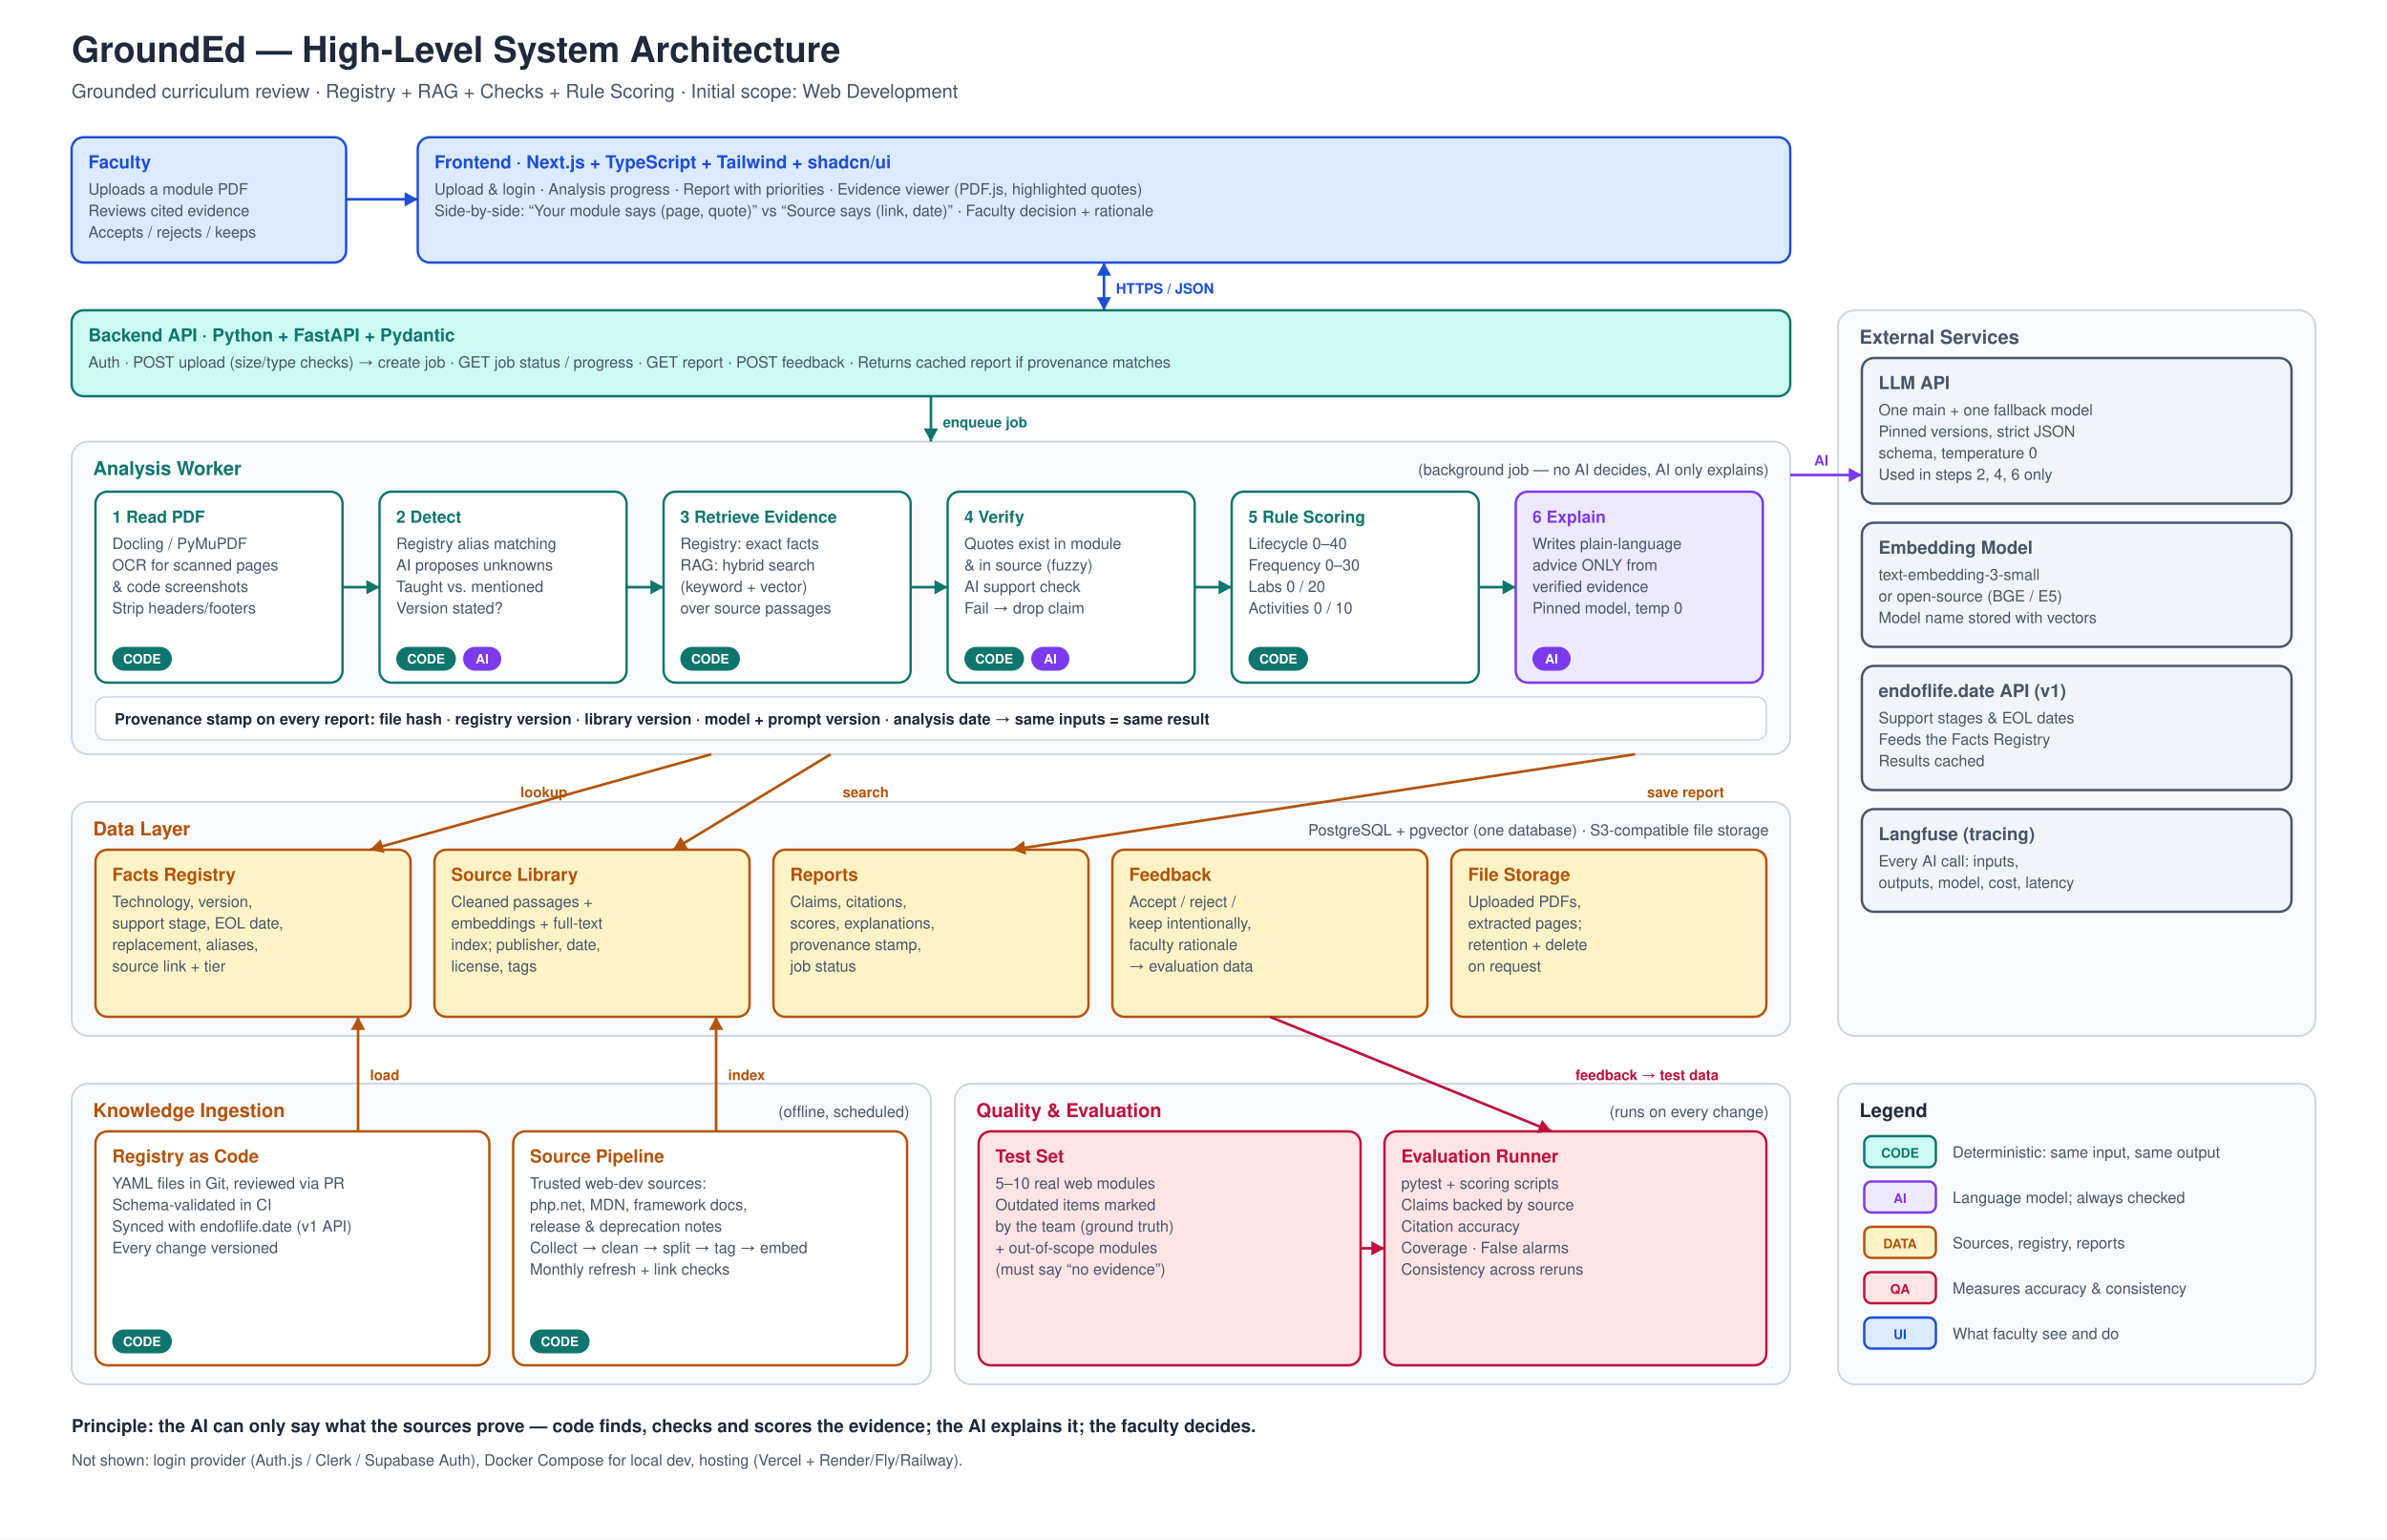
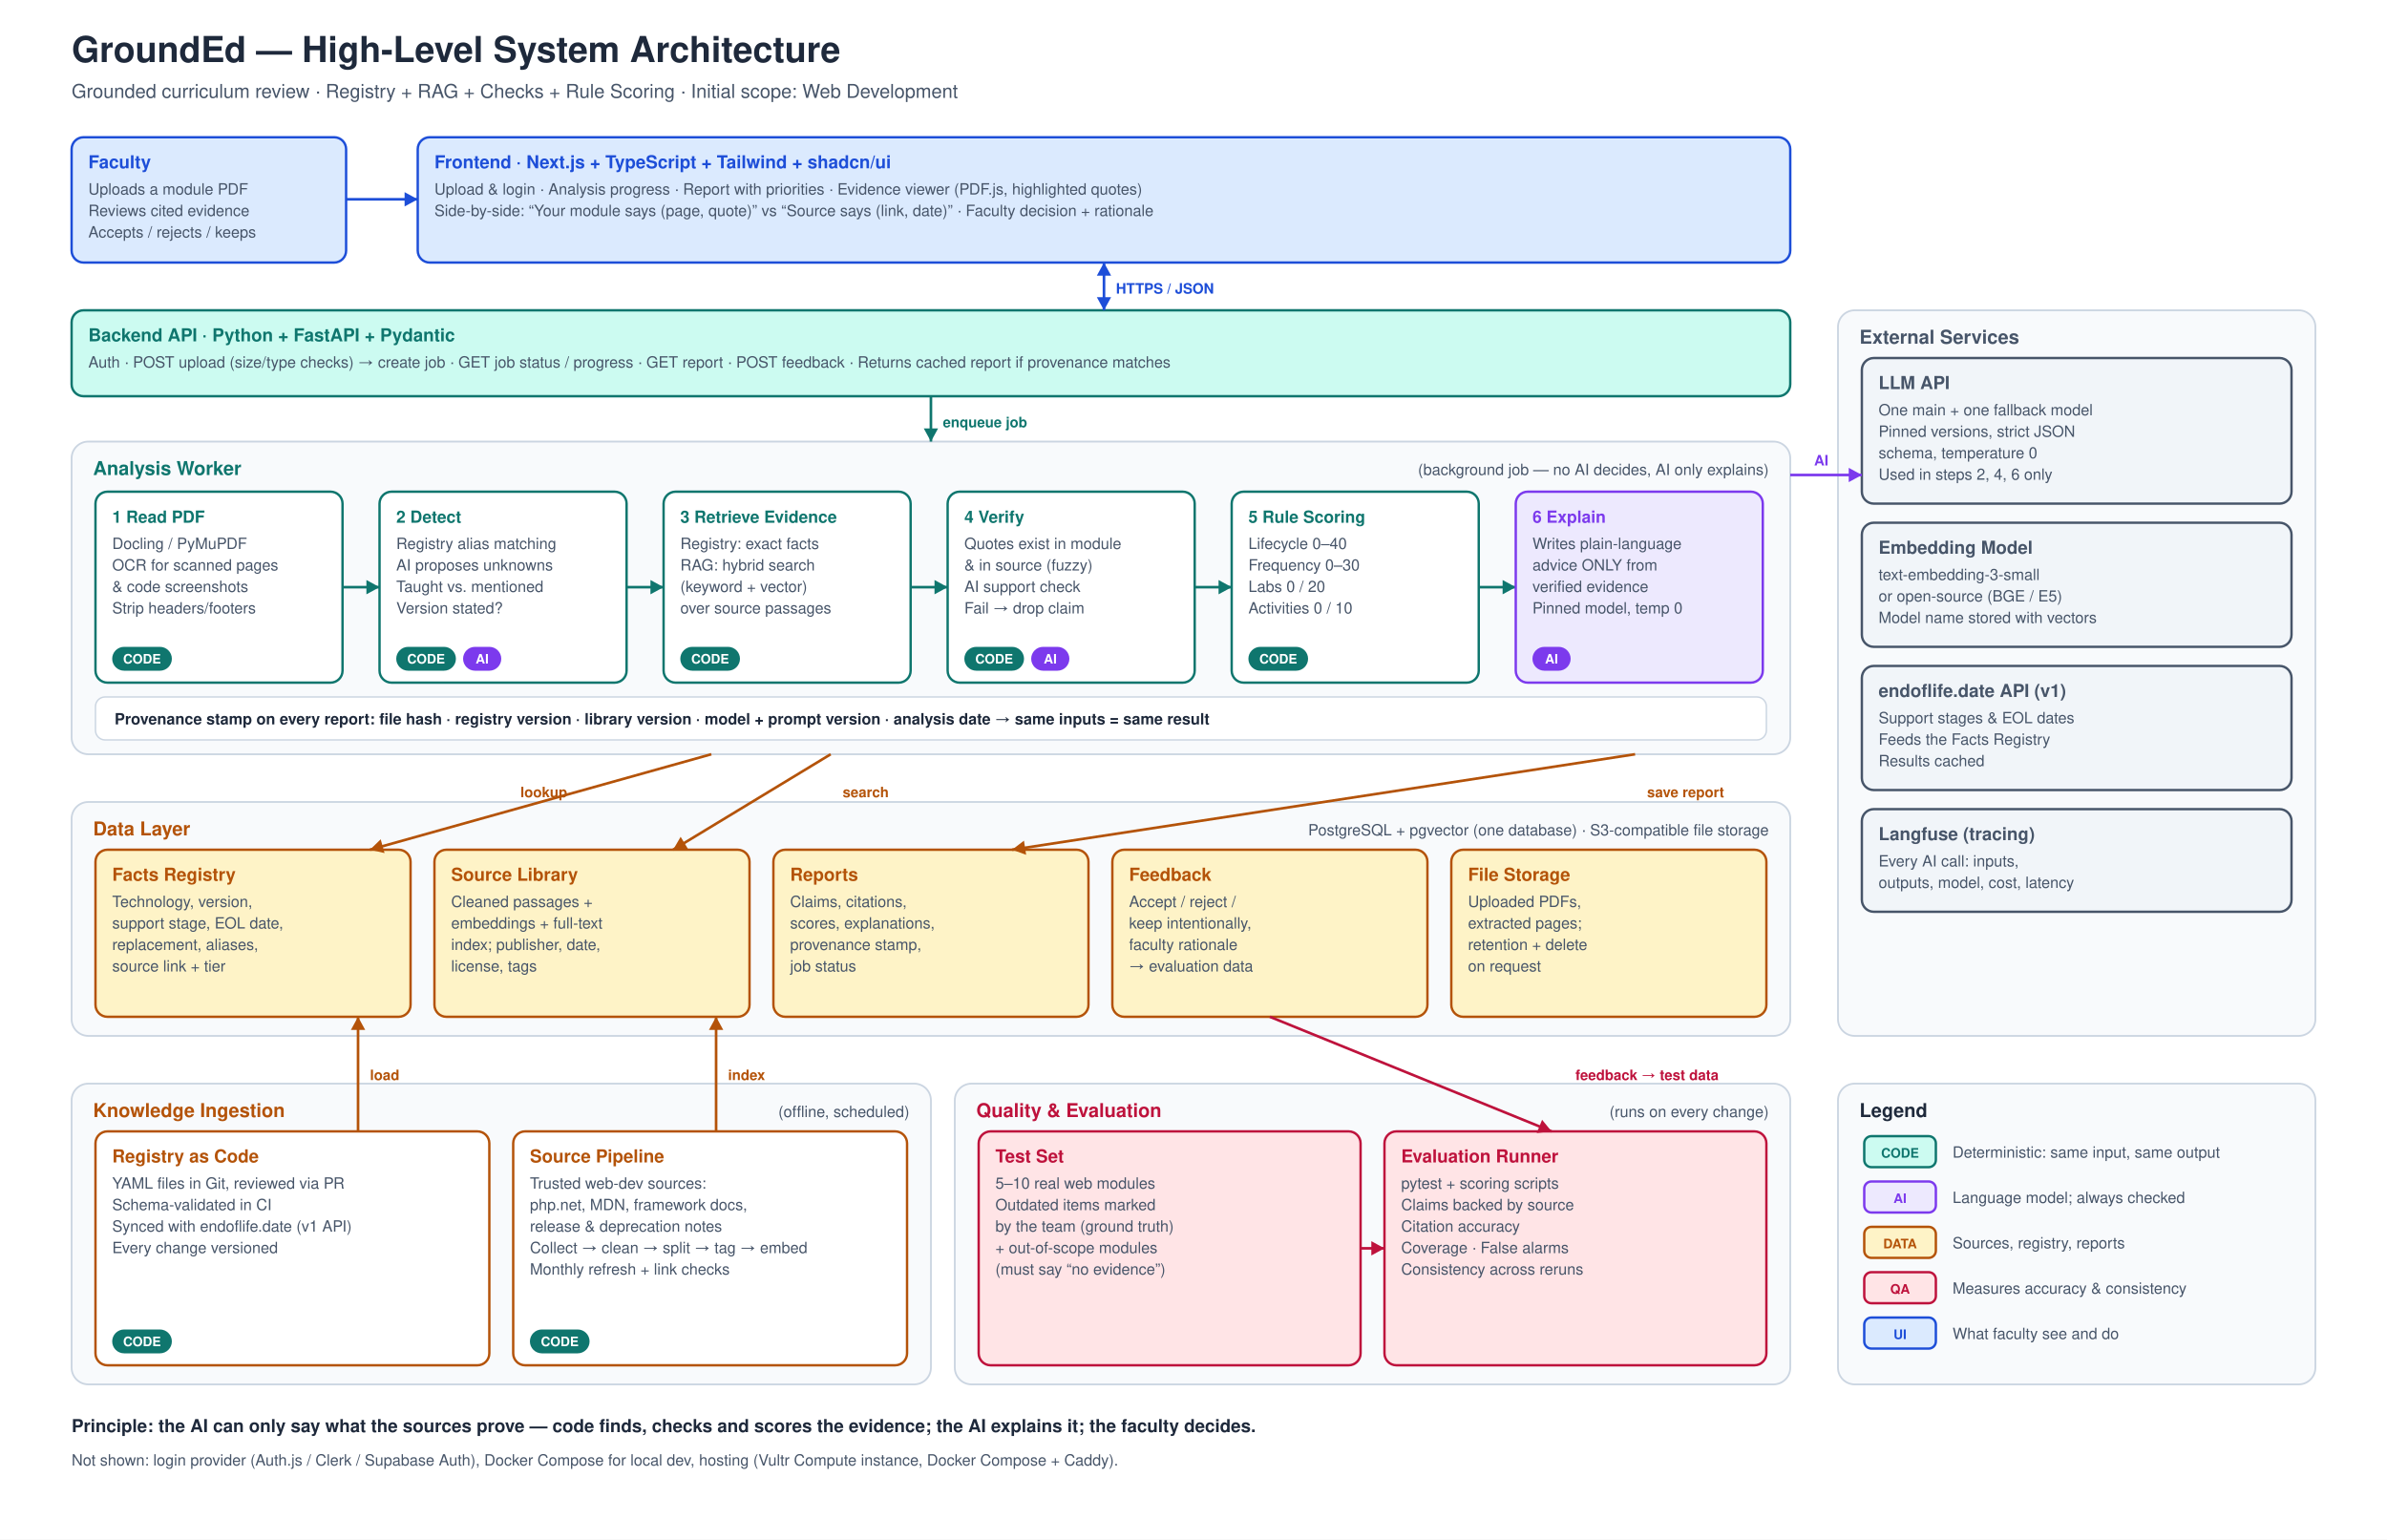
<svg xmlns="http://www.w3.org/2000/svg" width="2000" height="1290" viewBox="0 0 2000 1290">
  <rect x="0" y="0" width="2000" height="1290" fill="#ffffff" />
  <text x="60" y="52" font-family="Helvetica, Arial, sans-serif" font-size="30" font-weight="bold" fill="#1e293b" text-anchor="start">GroundEd — High-Level System Architecture</text>
  <text x="60" y="82" font-family="Helvetica, Arial, sans-serif" font-size="16" font-weight="normal" fill="#475569" text-anchor="start">Grounded curriculum review · Registry + RAG + Checks + Rule Scoring · Initial scope: Web Development</text>
  <rect x="60" y="115" width="230" height="105" rx="10" ry="10" fill="#dbeafe" stroke="#1d4ed8" stroke-width="2" />
  <text x="74" y="141" font-family="Helvetica, Arial, sans-serif" font-size="15" font-weight="bold" fill="#1d4ed8" text-anchor="start">Faculty</text>
  <text x="74" y="163" font-family="Helvetica, Arial, sans-serif" font-size="13" font-weight="normal" fill="#475569" text-anchor="start">Uploads a module PDF</text>
  <text x="74" y="181" font-family="Helvetica, Arial, sans-serif" font-size="13" font-weight="normal" fill="#475569" text-anchor="start">Reviews cited evidence</text>
  <text x="74" y="199" font-family="Helvetica, Arial, sans-serif" font-size="13" font-weight="normal" fill="#475569" text-anchor="start">Accepts / rejects / keeps</text>
  <rect x="350" y="115" width="1150" height="105" rx="10" ry="10" fill="#dbeafe" stroke="#1d4ed8" stroke-width="2" />
  <text x="364" y="141" font-family="Helvetica, Arial, sans-serif" font-size="15" font-weight="bold" fill="#1d4ed8" text-anchor="start">Frontend  ·  Next.js + TypeScript + Tailwind + shadcn/ui</text>
  <text x="364" y="163" font-family="Helvetica, Arial, sans-serif" font-size="13" font-weight="normal" fill="#475569" text-anchor="start">Upload &amp; login  ·  Analysis progress  ·  Report with priorities  ·  Evidence viewer (PDF.js, highlighted quotes)</text>
  <text x="364" y="181" font-family="Helvetica, Arial, sans-serif" font-size="13" font-weight="normal" fill="#475569" text-anchor="start">Side-by-side: “Your module says (page, quote)”  vs  “Source says (link, date)”  ·  Faculty decision + rationale</text>
  <line x1="290" y1="167" x2="350" y2="167" stroke="#1d4ed8" stroke-width="2.2" />
  <polygon points="350,167 339.0,173.0 339.0,161.0" fill="#1d4ed8" />
  <rect x="60" y="260" width="1440" height="72" rx="10" ry="10" fill="#ccfbf1" stroke="#0f766e" stroke-width="2" />
  <text x="74" y="286" font-family="Helvetica, Arial, sans-serif" font-size="15" font-weight="bold" fill="#0f766e" text-anchor="start">Backend API  ·  Python + FastAPI + Pydantic</text>
  <text x="74" y="308" font-family="Helvetica, Arial, sans-serif" font-size="13" font-weight="normal" fill="#475569" text-anchor="start">Auth  ·  POST upload (size/type checks)  →  create job  ·  GET job status / progress  ·  GET report  ·  POST feedback  ·  Returns cached report if provenance matches</text>
  <line x1="925" y1="220" x2="925" y2="260" stroke="#1d4ed8" stroke-width="2.2" />
  <polygon points="925,260 919.0,249.0 931.0,249.0" fill="#1d4ed8" />
  <polygon points="925,220 931.0,231.0 919.0,231.0" fill="#1d4ed8" />
  <text x="935" y="246" font-family="Helvetica, Arial, sans-serif" font-size="12" font-weight="bold" fill="#1d4ed8" text-anchor="start">HTTPS / JSON</text>
  <rect x="60" y="370" width="1440" height="262" rx="14" ry="14" fill="#f8fafc" stroke="#cbd5e1" stroke-width="1.5" />
  <text x="78" y="398" font-family="Helvetica, Arial, sans-serif" font-size="16" font-weight="bold" fill="#0f766e" text-anchor="start">Analysis Worker</text>
  <text x="1482" y="398" font-family="Helvetica, Arial, sans-serif" font-size="13" font-weight="normal" fill="#475569" text-anchor="end">(background job — no AI decides, AI only explains)</text>
  <line x1="780" y1="332" x2="780" y2="370" stroke="#0f766e" stroke-width="2.2" />
  <polygon points="780,370 774.0,359.0 786.0,359.0" fill="#0f766e" />
  <text x="790" y="358" font-family="Helvetica, Arial, sans-serif" font-size="12" font-weight="bold" fill="#0f766e" text-anchor="start">enqueue job</text>
  <rect x="80" y="412" width="207" height="160" rx="10" ry="10" fill="#ffffff" stroke="#0f766e" stroke-width="2" />
  <text x="94" y="438" font-family="Helvetica, Arial, sans-serif" font-size="14" font-weight="bold" fill="#0f766e" text-anchor="start">1  Read PDF</text>
  <text x="94" y="460" font-family="Helvetica, Arial, sans-serif" font-size="13" font-weight="normal" fill="#475569" text-anchor="start">Docling / PyMuPDF</text>
  <text x="94" y="478" font-family="Helvetica, Arial, sans-serif" font-size="13" font-weight="normal" fill="#475569" text-anchor="start">OCR for scanned pages</text>
  <text x="94" y="496" font-family="Helvetica, Arial, sans-serif" font-size="13" font-weight="normal" fill="#475569" text-anchor="start">&amp; code screenshots</text>
  <text x="94" y="514" font-family="Helvetica, Arial, sans-serif" font-size="13" font-weight="normal" fill="#475569" text-anchor="start">Strip headers/footers</text>
  <rect x="94" y="542" width="50" height="20" rx="10" ry="10" fill="#0f766e" stroke="#0f766e" stroke-width="0" />
  <text x="119.0" y="556" font-family="Helvetica, Arial, sans-serif" font-size="11" font-weight="bold" fill="#ffffff" text-anchor="middle">CODE</text>
  <line x1="287" y1="492.0" x2="318" y2="492.0" stroke="#0f766e" stroke-width="2.2" />
  <polygon points="318,492.0 307.0,498.0 307.0,486.0" fill="#0f766e" />
  <rect x="318" y="412" width="207" height="160" rx="10" ry="10" fill="#ffffff" stroke="#0f766e" stroke-width="2" />
  <text x="332" y="438" font-family="Helvetica, Arial, sans-serif" font-size="14" font-weight="bold" fill="#0f766e" text-anchor="start">2  Detect</text>
  <text x="332" y="460" font-family="Helvetica, Arial, sans-serif" font-size="13" font-weight="normal" fill="#475569" text-anchor="start">Registry alias matching</text>
  <text x="332" y="478" font-family="Helvetica, Arial, sans-serif" font-size="13" font-weight="normal" fill="#475569" text-anchor="start">AI proposes unknowns</text>
  <text x="332" y="496" font-family="Helvetica, Arial, sans-serif" font-size="13" font-weight="normal" fill="#475569" text-anchor="start">Taught vs. mentioned</text>
  <text x="332" y="514" font-family="Helvetica, Arial, sans-serif" font-size="13" font-weight="normal" fill="#475569" text-anchor="start">Version stated?</text>
  <rect x="332" y="542" width="50" height="20" rx="10" ry="10" fill="#0f766e" stroke="#0f766e" stroke-width="0" />
  <text x="357.0" y="556" font-family="Helvetica, Arial, sans-serif" font-size="11" font-weight="bold" fill="#ffffff" text-anchor="middle">CODE</text>
  <rect x="388" y="542" width="32" height="20" rx="10" ry="10" fill="#7c3aed" stroke="#7c3aed" stroke-width="0" />
  <text x="404.0" y="556" font-family="Helvetica, Arial, sans-serif" font-size="11" font-weight="bold" fill="#ffffff" text-anchor="middle">AI</text>
  <line x1="525" y1="492.0" x2="556" y2="492.0" stroke="#0f766e" stroke-width="2.2" />
  <polygon points="556,492.0 545.0,498.0 545.0,486.0" fill="#0f766e" />
  <rect x="556" y="412" width="207" height="160" rx="10" ry="10" fill="#ffffff" stroke="#0f766e" stroke-width="2" />
  <text x="570" y="438" font-family="Helvetica, Arial, sans-serif" font-size="14" font-weight="bold" fill="#0f766e" text-anchor="start">3  Retrieve Evidence</text>
  <text x="570" y="460" font-family="Helvetica, Arial, sans-serif" font-size="13" font-weight="normal" fill="#475569" text-anchor="start">Registry: exact facts</text>
  <text x="570" y="478" font-family="Helvetica, Arial, sans-serif" font-size="13" font-weight="normal" fill="#475569" text-anchor="start">RAG: hybrid search</text>
  <text x="570" y="496" font-family="Helvetica, Arial, sans-serif" font-size="13" font-weight="normal" fill="#475569" text-anchor="start">(keyword + vector)</text>
  <text x="570" y="514" font-family="Helvetica, Arial, sans-serif" font-size="13" font-weight="normal" fill="#475569" text-anchor="start">over source passages</text>
  <rect x="570" y="542" width="50" height="20" rx="10" ry="10" fill="#0f766e" stroke="#0f766e" stroke-width="0" />
  <text x="595.0" y="556" font-family="Helvetica, Arial, sans-serif" font-size="11" font-weight="bold" fill="#ffffff" text-anchor="middle">CODE</text>
  <line x1="763" y1="492.0" x2="794" y2="492.0" stroke="#0f766e" stroke-width="2.2" />
  <polygon points="794,492.0 783.0,498.0 783.0,486.0" fill="#0f766e" />
  <rect x="794" y="412" width="207" height="160" rx="10" ry="10" fill="#ffffff" stroke="#0f766e" stroke-width="2" />
  <text x="808" y="438" font-family="Helvetica, Arial, sans-serif" font-size="14" font-weight="bold" fill="#0f766e" text-anchor="start">4  Verify</text>
  <text x="808" y="460" font-family="Helvetica, Arial, sans-serif" font-size="13" font-weight="normal" fill="#475569" text-anchor="start">Quotes exist in module</text>
  <text x="808" y="478" font-family="Helvetica, Arial, sans-serif" font-size="13" font-weight="normal" fill="#475569" text-anchor="start">&amp; in source (fuzzy)</text>
  <text x="808" y="496" font-family="Helvetica, Arial, sans-serif" font-size="13" font-weight="normal" fill="#475569" text-anchor="start">AI support check</text>
  <text x="808" y="514" font-family="Helvetica, Arial, sans-serif" font-size="13" font-weight="normal" fill="#475569" text-anchor="start">Fail → drop claim</text>
  <rect x="808" y="542" width="50" height="20" rx="10" ry="10" fill="#0f766e" stroke="#0f766e" stroke-width="0" />
  <text x="833.0" y="556" font-family="Helvetica, Arial, sans-serif" font-size="11" font-weight="bold" fill="#ffffff" text-anchor="middle">CODE</text>
  <rect x="864" y="542" width="32" height="20" rx="10" ry="10" fill="#7c3aed" stroke="#7c3aed" stroke-width="0" />
  <text x="880.0" y="556" font-family="Helvetica, Arial, sans-serif" font-size="11" font-weight="bold" fill="#ffffff" text-anchor="middle">AI</text>
  <line x1="1001" y1="492.0" x2="1032" y2="492.0" stroke="#0f766e" stroke-width="2.2" />
  <polygon points="1032,492.0 1021.0,498.0 1021.0,486.0" fill="#0f766e" />
  <rect x="1032" y="412" width="207" height="160" rx="10" ry="10" fill="#ffffff" stroke="#0f766e" stroke-width="2" />
  <text x="1046" y="438" font-family="Helvetica, Arial, sans-serif" font-size="14" font-weight="bold" fill="#0f766e" text-anchor="start">5  Rule Scoring</text>
  <text x="1046" y="460" font-family="Helvetica, Arial, sans-serif" font-size="13" font-weight="normal" fill="#475569" text-anchor="start">Lifecycle   0–40</text>
  <text x="1046" y="478" font-family="Helvetica, Arial, sans-serif" font-size="13" font-weight="normal" fill="#475569" text-anchor="start">Frequency   0–30</text>
  <text x="1046" y="496" font-family="Helvetica, Arial, sans-serif" font-size="13" font-weight="normal" fill="#475569" text-anchor="start">Labs   0 / 20</text>
  <text x="1046" y="514" font-family="Helvetica, Arial, sans-serif" font-size="13" font-weight="normal" fill="#475569" text-anchor="start">Activities   0 / 10</text>
  <rect x="1046" y="542" width="50" height="20" rx="10" ry="10" fill="#0f766e" stroke="#0f766e" stroke-width="0" />
  <text x="1071.0" y="556" font-family="Helvetica, Arial, sans-serif" font-size="11" font-weight="bold" fill="#ffffff" text-anchor="middle">CODE</text>
  <line x1="1239" y1="492.0" x2="1270" y2="492.0" stroke="#0f766e" stroke-width="2.2" />
  <polygon points="1270,492.0 1259.0,498.0 1259.0,486.0" fill="#0f766e" />
  <rect x="1270" y="412" width="207" height="160" rx="10" ry="10" fill="#ede9fe" stroke="#7c3aed" stroke-width="2" />
  <text x="1284" y="438" font-family="Helvetica, Arial, sans-serif" font-size="14" font-weight="bold" fill="#7c3aed" text-anchor="start">6  Explain</text>
  <text x="1284" y="460" font-family="Helvetica, Arial, sans-serif" font-size="13" font-weight="normal" fill="#475569" text-anchor="start">Writes plain-language</text>
  <text x="1284" y="478" font-family="Helvetica, Arial, sans-serif" font-size="13" font-weight="normal" fill="#475569" text-anchor="start">advice ONLY from</text>
  <text x="1284" y="496" font-family="Helvetica, Arial, sans-serif" font-size="13" font-weight="normal" fill="#475569" text-anchor="start">verified evidence</text>
  <text x="1284" y="514" font-family="Helvetica, Arial, sans-serif" font-size="13" font-weight="normal" fill="#475569" text-anchor="start">Pinned model, temp 0</text>
  <rect x="1284" y="542" width="32" height="20" rx="10" ry="10" fill="#7c3aed" stroke="#7c3aed" stroke-width="0" />
  <text x="1300.0" y="556" font-family="Helvetica, Arial, sans-serif" font-size="11" font-weight="bold" fill="#ffffff" text-anchor="middle">AI</text>
  <rect x="80" y="584" width="1400" height="36" rx="8" ry="8" fill="#ffffff" stroke="#cbd5e1" stroke-width="1.2" />
  <text x="96" y="607" font-family="Helvetica, Arial, sans-serif" font-size="13" font-weight="bold" fill="#1e293b" text-anchor="start">Provenance stamp on every report:  file hash · registry version · library version · model + prompt version · analysis date   →   same inputs = same result</text>
  <rect x="60" y="672" width="1440" height="196" rx="14" ry="14" fill="#f8fafc" stroke="#cbd5e1" stroke-width="1.5" />
  <text x="78" y="700" font-family="Helvetica, Arial, sans-serif" font-size="16" font-weight="bold" fill="#b45309" text-anchor="start">Data Layer</text>
  <text x="1482" y="700" font-family="Helvetica, Arial, sans-serif" font-size="13" font-weight="normal" fill="#475569" text-anchor="end">PostgreSQL + pgvector (one database) · S3-compatible file storage</text>
  <rect x="80" y="712" width="264" height="140" rx="10" ry="10" fill="#fef3c7" stroke="#b45309" stroke-width="2" />
  <text x="94" y="738" font-family="Helvetica, Arial, sans-serif" font-size="15" font-weight="bold" fill="#b45309" text-anchor="start">Facts Registry</text>
  <text x="94" y="760" font-family="Helvetica, Arial, sans-serif" font-size="13" font-weight="normal" fill="#475569" text-anchor="start">Technology, version,</text>
  <text x="94" y="778" font-family="Helvetica, Arial, sans-serif" font-size="13" font-weight="normal" fill="#475569" text-anchor="start">support stage, EOL date,</text>
  <text x="94" y="796" font-family="Helvetica, Arial, sans-serif" font-size="13" font-weight="normal" fill="#475569" text-anchor="start">replacement, aliases,</text>
  <text x="94" y="814" font-family="Helvetica, Arial, sans-serif" font-size="13" font-weight="normal" fill="#475569" text-anchor="start">source link + tier</text>
  <rect x="364" y="712" width="264" height="140" rx="10" ry="10" fill="#fef3c7" stroke="#b45309" stroke-width="2" />
  <text x="378" y="738" font-family="Helvetica, Arial, sans-serif" font-size="15" font-weight="bold" fill="#b45309" text-anchor="start">Source Library</text>
  <text x="378" y="760" font-family="Helvetica, Arial, sans-serif" font-size="13" font-weight="normal" fill="#475569" text-anchor="start">Cleaned passages +</text>
  <text x="378" y="778" font-family="Helvetica, Arial, sans-serif" font-size="13" font-weight="normal" fill="#475569" text-anchor="start">embeddings + full-text</text>
  <text x="378" y="796" font-family="Helvetica, Arial, sans-serif" font-size="13" font-weight="normal" fill="#475569" text-anchor="start">index; publisher, date,</text>
  <text x="378" y="814" font-family="Helvetica, Arial, sans-serif" font-size="13" font-weight="normal" fill="#475569" text-anchor="start">license, tags</text>
  <rect x="648" y="712" width="264" height="140" rx="10" ry="10" fill="#fef3c7" stroke="#b45309" stroke-width="2" />
  <text x="662" y="738" font-family="Helvetica, Arial, sans-serif" font-size="15" font-weight="bold" fill="#b45309" text-anchor="start">Reports</text>
  <text x="662" y="760" font-family="Helvetica, Arial, sans-serif" font-size="13" font-weight="normal" fill="#475569" text-anchor="start">Claims, citations,</text>
  <text x="662" y="778" font-family="Helvetica, Arial, sans-serif" font-size="13" font-weight="normal" fill="#475569" text-anchor="start">scores, explanations,</text>
  <text x="662" y="796" font-family="Helvetica, Arial, sans-serif" font-size="13" font-weight="normal" fill="#475569" text-anchor="start">provenance stamp,</text>
  <text x="662" y="814" font-family="Helvetica, Arial, sans-serif" font-size="13" font-weight="normal" fill="#475569" text-anchor="start">job status</text>
  <rect x="932" y="712" width="264" height="140" rx="10" ry="10" fill="#fef3c7" stroke="#b45309" stroke-width="2" />
  <text x="946" y="738" font-family="Helvetica, Arial, sans-serif" font-size="15" font-weight="bold" fill="#b45309" text-anchor="start">Feedback</text>
  <text x="946" y="760" font-family="Helvetica, Arial, sans-serif" font-size="13" font-weight="normal" fill="#475569" text-anchor="start">Accept / reject /</text>
  <text x="946" y="778" font-family="Helvetica, Arial, sans-serif" font-size="13" font-weight="normal" fill="#475569" text-anchor="start">keep intentionally,</text>
  <text x="946" y="796" font-family="Helvetica, Arial, sans-serif" font-size="13" font-weight="normal" fill="#475569" text-anchor="start">faculty rationale</text>
  <text x="946" y="814" font-family="Helvetica, Arial, sans-serif" font-size="13" font-weight="normal" fill="#475569" text-anchor="start">→ evaluation data</text>
  <rect x="1216" y="712" width="264" height="140" rx="10" ry="10" fill="#fef3c7" stroke="#b45309" stroke-width="2" />
  <text x="1230" y="738" font-family="Helvetica, Arial, sans-serif" font-size="15" font-weight="bold" fill="#b45309" text-anchor="start">File Storage</text>
  <text x="1230" y="760" font-family="Helvetica, Arial, sans-serif" font-size="13" font-weight="normal" fill="#475569" text-anchor="start">Uploaded PDFs,</text>
  <text x="1230" y="778" font-family="Helvetica, Arial, sans-serif" font-size="13" font-weight="normal" fill="#475569" text-anchor="start">extracted pages;</text>
  <text x="1230" y="796" font-family="Helvetica, Arial, sans-serif" font-size="13" font-weight="normal" fill="#475569" text-anchor="start">retention + delete</text>
  <text x="1230" y="814" font-family="Helvetica, Arial, sans-serif" font-size="13" font-weight="normal" fill="#475569" text-anchor="start">on request</text>
  <line x1="596" y1="632" x2="310" y2="712" stroke="#b45309" stroke-width="2.2" />
  <polygon points="310,712 318.977,703.259 322.21,714.815" fill="#b45309" />
  <text x="436" y="668" font-family="Helvetica, Arial, sans-serif" font-size="12" font-weight="bold" fill="#b45309" text-anchor="start">lookup</text>
  <line x1="696" y1="632" x2="564" y2="712" stroke="#b45309" stroke-width="2.2" />
  <polygon points="564,712 570.297,701.167 576.517,711.43" fill="#b45309" />
  <text x="706" y="668" font-family="Helvetica, Arial, sans-serif" font-size="12" font-weight="bold" fill="#b45309" text-anchor="start">search</text>
  <line x1="1370" y1="632" x2="848" y2="712" stroke="#b45309" stroke-width="2.2" />
  <polygon points="848,712 857.964,704.403 859.782,716.264" fill="#b45309" />
  <text x="1380" y="668" font-family="Helvetica, Arial, sans-serif" font-size="12" font-weight="bold" fill="#b45309" text-anchor="start">save report</text>
  <rect x="60" y="908" width="720" height="252" rx="14" ry="14" fill="#f8fafc" stroke="#cbd5e1" stroke-width="1.5" />
  <text x="78" y="936" font-family="Helvetica, Arial, sans-serif" font-size="16" font-weight="bold" fill="#b45309" text-anchor="start">Knowledge Ingestion</text>
  <text x="762" y="936" font-family="Helvetica, Arial, sans-serif" font-size="13" font-weight="normal" fill="#475569" text-anchor="end">(offline, scheduled)</text>
  <rect x="80" y="948" width="330" height="196" rx="10" ry="10" fill="#ffffff" stroke="#b45309" stroke-width="2" />
  <text x="94" y="974" font-family="Helvetica, Arial, sans-serif" font-size="15" font-weight="bold" fill="#b45309" text-anchor="start">Registry as Code</text>
  <text x="94" y="996" font-family="Helvetica, Arial, sans-serif" font-size="13" font-weight="normal" fill="#475569" text-anchor="start">YAML files in Git, reviewed via PR</text>
  <text x="94" y="1014" font-family="Helvetica, Arial, sans-serif" font-size="13" font-weight="normal" fill="#475569" text-anchor="start">Schema-validated in CI</text>
  <text x="94" y="1032" font-family="Helvetica, Arial, sans-serif" font-size="13" font-weight="normal" fill="#475569" text-anchor="start">Synced with endoflife.date (v1 API)</text>
  <text x="94" y="1050" font-family="Helvetica, Arial, sans-serif" font-size="13" font-weight="normal" fill="#475569" text-anchor="start">Every change versioned</text>
  <rect x="94" y="1114" width="50" height="20" rx="10" ry="10" fill="#0f766e" stroke="#0f766e" stroke-width="0" />
  <text x="119.0" y="1128" font-family="Helvetica, Arial, sans-serif" font-size="11" font-weight="bold" fill="#ffffff" text-anchor="middle">CODE</text>
  <rect x="430" y="948" width="330" height="196" rx="10" ry="10" fill="#ffffff" stroke="#b45309" stroke-width="2" />
  <text x="444" y="974" font-family="Helvetica, Arial, sans-serif" font-size="15" font-weight="bold" fill="#b45309" text-anchor="start">Source Pipeline</text>
  <text x="444" y="996" font-family="Helvetica, Arial, sans-serif" font-size="13" font-weight="normal" fill="#475569" text-anchor="start">Trusted web-dev sources:</text>
  <text x="444" y="1014" font-family="Helvetica, Arial, sans-serif" font-size="13" font-weight="normal" fill="#475569" text-anchor="start">php.net, MDN, framework docs,</text>
  <text x="444" y="1032" font-family="Helvetica, Arial, sans-serif" font-size="13" font-weight="normal" fill="#475569" text-anchor="start">release &amp; deprecation notes</text>
  <text x="444" y="1050" font-family="Helvetica, Arial, sans-serif" font-size="13" font-weight="normal" fill="#475569" text-anchor="start">Collect → clean → split → tag → embed</text>
  <text x="444" y="1068" font-family="Helvetica, Arial, sans-serif" font-size="13" font-weight="normal" fill="#475569" text-anchor="start">Monthly refresh + link checks</text>
  <rect x="444" y="1114" width="50" height="20" rx="10" ry="10" fill="#0f766e" stroke="#0f766e" stroke-width="0" />
  <text x="469.0" y="1128" font-family="Helvetica, Arial, sans-serif" font-size="11" font-weight="bold" fill="#ffffff" text-anchor="middle">CODE</text>
  <line x1="300" y1="948" x2="300" y2="852" stroke="#b45309" stroke-width="2.2" />
  <polygon points="300,852 306.0,863.0 294.0,863.0" fill="#b45309" />
  <text x="310" y="905" font-family="Helvetica, Arial, sans-serif" font-size="12" font-weight="bold" fill="#b45309" text-anchor="start">load</text>
  <line x1="600" y1="948" x2="600" y2="852" stroke="#b45309" stroke-width="2.2" />
  <polygon points="600,852 606.0,863.0 594.0,863.0" fill="#b45309" />
  <text x="610" y="905" font-family="Helvetica, Arial, sans-serif" font-size="12" font-weight="bold" fill="#b45309" text-anchor="start">index</text>
  <rect x="800" y="908" width="700" height="252" rx="14" ry="14" fill="#f8fafc" stroke="#cbd5e1" stroke-width="1.5" />
  <text x="818" y="936" font-family="Helvetica, Arial, sans-serif" font-size="16" font-weight="bold" fill="#be123c" text-anchor="start">Quality &amp; Evaluation</text>
  <text x="1482" y="936" font-family="Helvetica, Arial, sans-serif" font-size="13" font-weight="normal" fill="#475569" text-anchor="end">(runs on every change)</text>
  <rect x="820" y="948" width="320" height="196" rx="10" ry="10" fill="#ffe4e6" stroke="#be123c" stroke-width="2" />
  <text x="834" y="974" font-family="Helvetica, Arial, sans-serif" font-size="15" font-weight="bold" fill="#be123c" text-anchor="start">Test Set</text>
  <text x="834" y="996" font-family="Helvetica, Arial, sans-serif" font-size="13" font-weight="normal" fill="#475569" text-anchor="start">5–10 real web modules</text>
  <text x="834" y="1014" font-family="Helvetica, Arial, sans-serif" font-size="13" font-weight="normal" fill="#475569" text-anchor="start">Outdated items marked</text>
  <text x="834" y="1032" font-family="Helvetica, Arial, sans-serif" font-size="13" font-weight="normal" fill="#475569" text-anchor="start">by the team (ground truth)</text>
  <text x="834" y="1050" font-family="Helvetica, Arial, sans-serif" font-size="13" font-weight="normal" fill="#475569" text-anchor="start">+ out-of-scope modules</text>
  <text x="834" y="1068" font-family="Helvetica, Arial, sans-serif" font-size="13" font-weight="normal" fill="#475569" text-anchor="start">(must say “no evidence”)</text>
  <rect x="1160" y="948" width="320" height="196" rx="10" ry="10" fill="#ffe4e6" stroke="#be123c" stroke-width="2" />
  <text x="1174" y="974" font-family="Helvetica, Arial, sans-serif" font-size="15" font-weight="bold" fill="#be123c" text-anchor="start">Evaluation Runner</text>
  <text x="1174" y="996" font-family="Helvetica, Arial, sans-serif" font-size="13" font-weight="normal" fill="#475569" text-anchor="start">pytest + scoring scripts</text>
  <text x="1174" y="1014" font-family="Helvetica, Arial, sans-serif" font-size="13" font-weight="normal" fill="#475569" text-anchor="start">Claims backed by source</text>
  <text x="1174" y="1032" font-family="Helvetica, Arial, sans-serif" font-size="13" font-weight="normal" fill="#475569" text-anchor="start">Citation accuracy</text>
  <text x="1174" y="1050" font-family="Helvetica, Arial, sans-serif" font-size="13" font-weight="normal" fill="#475569" text-anchor="start">Coverage · False alarms</text>
  <text x="1174" y="1068" font-family="Helvetica, Arial, sans-serif" font-size="13" font-weight="normal" fill="#475569" text-anchor="start">Consistency across reruns</text>
  <line x1="1140" y1="1046" x2="1160" y2="1046" stroke="#be123c" stroke-width="2.2" />
  <polygon points="1160,1046 1149.0,1052.0 1149.0,1040.0" fill="#be123c" />
  <line x1="1064" y1="852" x2="1300" y2="948" stroke="#be123c" stroke-width="2.2" />
  <polygon points="1300,948 1287.55,949.413 1292.072,938.297" fill="#be123c" />
  <text x="1320" y="905" font-family="Helvetica, Arial, sans-serif" font-size="12" font-weight="bold" fill="#be123c" text-anchor="start">feedback → test data</text>
  <rect x="1540" y="260" width="400" height="608" rx="14" ry="14" fill="#f8fafc" stroke="#cbd5e1" stroke-width="1.5" />
  <text x="1558" y="288" font-family="Helvetica, Arial, sans-serif" font-size="16" font-weight="bold" fill="#475569" text-anchor="start">External Services</text>
  <rect x="1560" y="300" width="360" height="122" rx="10" ry="10" fill="#f1f5f9" stroke="#475569" stroke-width="2" />
  <text x="1574" y="326" font-family="Helvetica, Arial, sans-serif" font-size="15" font-weight="bold" fill="#475569" text-anchor="start">LLM API</text>
  <text x="1574" y="348" font-family="Helvetica, Arial, sans-serif" font-size="13" font-weight="normal" fill="#475569" text-anchor="start">One main + one fallback model</text>
  <text x="1574" y="366" font-family="Helvetica, Arial, sans-serif" font-size="13" font-weight="normal" fill="#475569" text-anchor="start">Pinned versions, strict JSON</text>
  <text x="1574" y="384" font-family="Helvetica, Arial, sans-serif" font-size="13" font-weight="normal" fill="#475569" text-anchor="start">schema, temperature 0</text>
  <text x="1574" y="402" font-family="Helvetica, Arial, sans-serif" font-size="13" font-weight="normal" fill="#475569" text-anchor="start">Used in steps 2, 4, 6 only</text>
  <rect x="1560" y="438" width="360" height="104" rx="10" ry="10" fill="#f1f5f9" stroke="#475569" stroke-width="2" />
  <text x="1574" y="464" font-family="Helvetica, Arial, sans-serif" font-size="15" font-weight="bold" fill="#475569" text-anchor="start">Embedding Model</text>
  <text x="1574" y="486" font-family="Helvetica, Arial, sans-serif" font-size="13" font-weight="normal" fill="#475569" text-anchor="start">text-embedding-3-small</text>
  <text x="1574" y="504" font-family="Helvetica, Arial, sans-serif" font-size="13" font-weight="normal" fill="#475569" text-anchor="start">or open-source (BGE / E5)</text>
  <text x="1574" y="522" font-family="Helvetica, Arial, sans-serif" font-size="13" font-weight="normal" fill="#475569" text-anchor="start">Model name stored with vectors</text>
  <rect x="1560" y="558" width="360" height="104" rx="10" ry="10" fill="#f1f5f9" stroke="#475569" stroke-width="2" />
  <text x="1574" y="584" font-family="Helvetica, Arial, sans-serif" font-size="15" font-weight="bold" fill="#475569" text-anchor="start">endoflife.date API (v1)</text>
  <text x="1574" y="606" font-family="Helvetica, Arial, sans-serif" font-size="13" font-weight="normal" fill="#475569" text-anchor="start">Support stages &amp; EOL dates</text>
  <text x="1574" y="624" font-family="Helvetica, Arial, sans-serif" font-size="13" font-weight="normal" fill="#475569" text-anchor="start">Feeds the Facts Registry</text>
  <text x="1574" y="642" font-family="Helvetica, Arial, sans-serif" font-size="13" font-weight="normal" fill="#475569" text-anchor="start">Results cached</text>
  <rect x="1560" y="678" width="360" height="86" rx="10" ry="10" fill="#f1f5f9" stroke="#475569" stroke-width="2" />
  <text x="1574" y="704" font-family="Helvetica, Arial, sans-serif" font-size="15" font-weight="bold" fill="#475569" text-anchor="start">Langfuse (tracing)</text>
  <text x="1574" y="726" font-family="Helvetica, Arial, sans-serif" font-size="13" font-weight="normal" fill="#475569" text-anchor="start">Every AI call: inputs,</text>
  <text x="1574" y="744" font-family="Helvetica, Arial, sans-serif" font-size="13" font-weight="normal" fill="#475569" text-anchor="start">outputs, model, cost, latency</text>
  <line x1="1500" y1="398" x2="1560" y2="398" stroke="#7c3aed" stroke-width="2.2" />
  <polygon points="1560,398 1549.0,404.0 1549.0,392.0" fill="#7c3aed" />
  <text x="1520" y="390" font-family="Helvetica, Arial, sans-serif" font-size="12" font-weight="bold" fill="#7c3aed" text-anchor="start">AI</text>
  <rect x="1540" y="908" width="400" height="252" rx="14" ry="14" fill="#f8fafc" stroke="#cbd5e1" stroke-width="1.5" />
  <text x="1558" y="936" font-family="Helvetica, Arial, sans-serif" font-size="16" font-weight="bold" fill="#1e293b" text-anchor="start">Legend</text>
  <rect x="1562" y="952" width="60" height="26" rx="6" ry="6" fill="#ccfbf1" stroke="#0f766e" stroke-width="2" />
  <text x="1592" y="970" font-family="Helvetica, Arial, sans-serif" font-size="11" font-weight="bold" fill="#0f766e" text-anchor="middle">CODE</text>
  <text x="1636" y="970" font-family="Helvetica, Arial, sans-serif" font-size="13" font-weight="normal" fill="#475569" text-anchor="start">Deterministic: same input, same output</text>
  <rect x="1562" y="990" width="60" height="26" rx="6" ry="6" fill="#ede9fe" stroke="#7c3aed" stroke-width="2" />
  <text x="1592" y="1008" font-family="Helvetica, Arial, sans-serif" font-size="11" font-weight="bold" fill="#7c3aed" text-anchor="middle">AI</text>
  <text x="1636" y="1008" font-family="Helvetica, Arial, sans-serif" font-size="13" font-weight="normal" fill="#475569" text-anchor="start">Language model; always checked</text>
  <rect x="1562" y="1028" width="60" height="26" rx="6" ry="6" fill="#fef3c7" stroke="#b45309" stroke-width="2" />
  <text x="1592" y="1046" font-family="Helvetica, Arial, sans-serif" font-size="11" font-weight="bold" fill="#b45309" text-anchor="middle">DATA</text>
  <text x="1636" y="1046" font-family="Helvetica, Arial, sans-serif" font-size="13" font-weight="normal" fill="#475569" text-anchor="start">Sources, registry, reports</text>
  <rect x="1562" y="1066" width="60" height="26" rx="6" ry="6" fill="#ffe4e6" stroke="#be123c" stroke-width="2" />
  <text x="1592" y="1084" font-family="Helvetica, Arial, sans-serif" font-size="11" font-weight="bold" fill="#be123c" text-anchor="middle">QA</text>
  <text x="1636" y="1084" font-family="Helvetica, Arial, sans-serif" font-size="13" font-weight="normal" fill="#475569" text-anchor="start">Measures accuracy &amp; consistency</text>
  <rect x="1562" y="1104" width="60" height="26" rx="6" ry="6" fill="#dbeafe" stroke="#1d4ed8" stroke-width="2" />
  <text x="1592" y="1122" font-family="Helvetica, Arial, sans-serif" font-size="11" font-weight="bold" fill="#1d4ed8" text-anchor="middle">UI</text>
  <text x="1636" y="1122" font-family="Helvetica, Arial, sans-serif" font-size="13" font-weight="normal" fill="#475569" text-anchor="start">What faculty see and do</text>
  <text x="60" y="1200" font-family="Helvetica, Arial, sans-serif" font-size="15" font-weight="bold" fill="#1e293b" text-anchor="start">Principle: the AI can only say what the sources prove — code finds, checks and scores the evidence; the AI explains it; the faculty decides.</text>
-   <text x="60" y="1228" font-family="Helvetica, Arial, sans-serif" font-size="13" font-weight="normal" fill="#475569" text-anchor="start">Not shown: login provider (Auth.js / Clerk / Supabase Auth), Docker Compose for local dev, hosting (Vercel + Render/Fly/Railway).</text>
+   <text x="60" y="1228" font-family="Helvetica, Arial, sans-serif" font-size="13" font-weight="normal" fill="#475569" text-anchor="start">Not shown: login provider (Auth.js / Clerk / Supabase Auth), Docker Compose for local dev, hosting (Vultr Compute instance, Docker Compose + Caddy).</text>
</svg>
